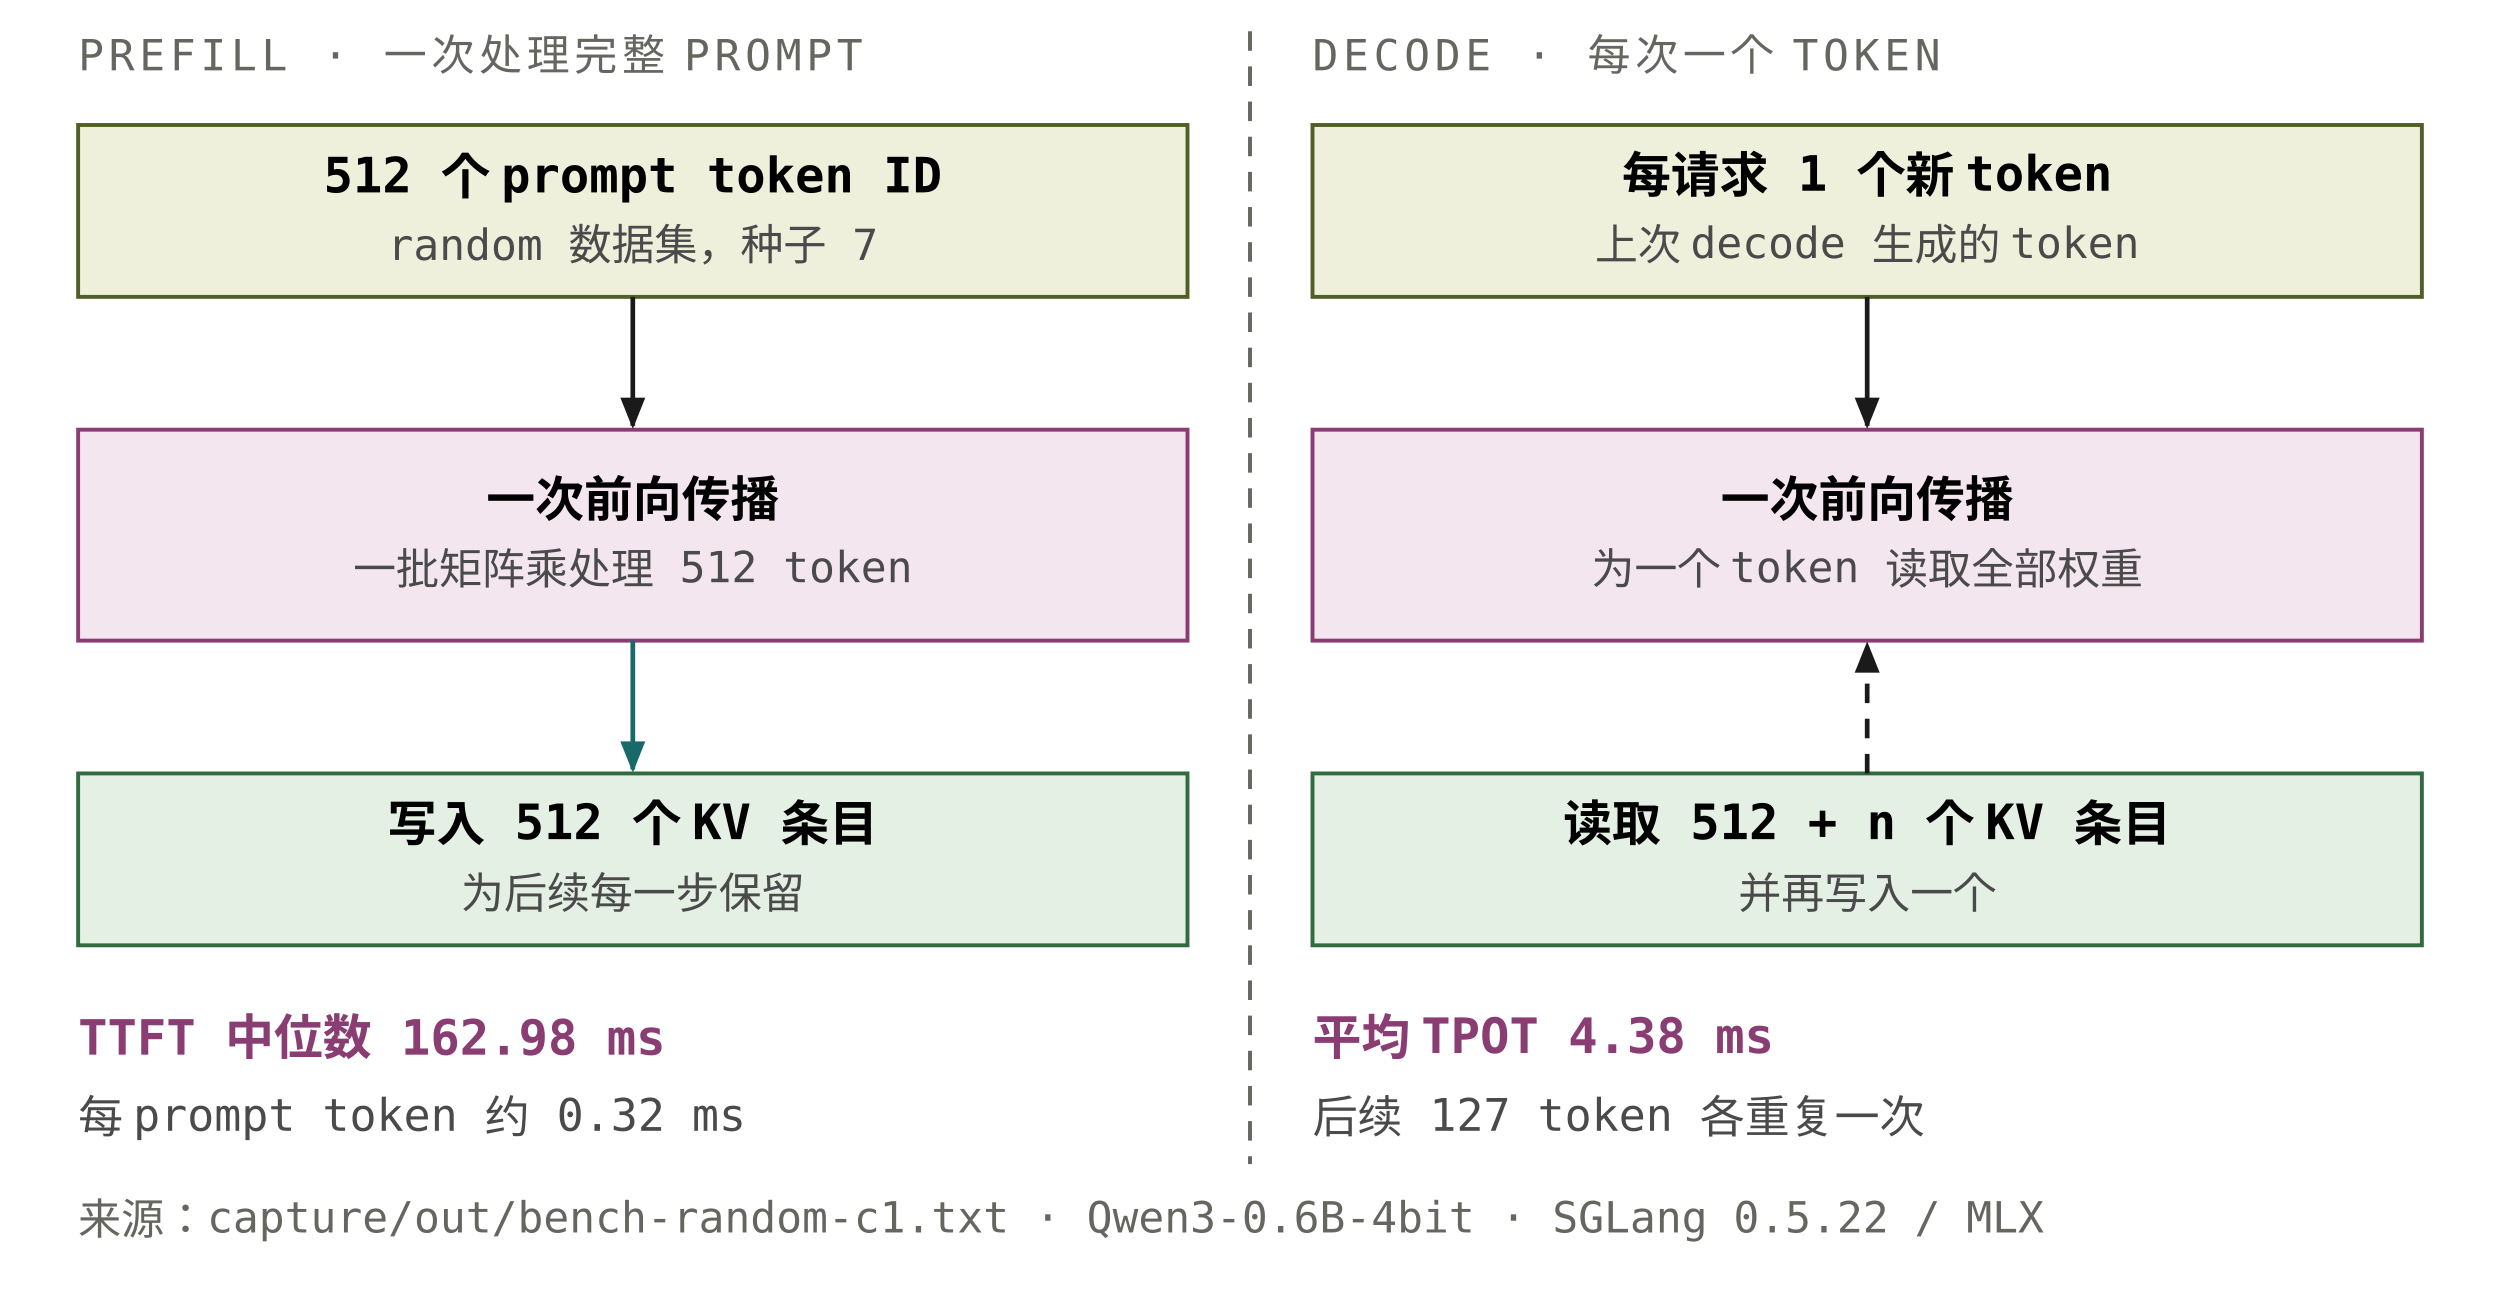
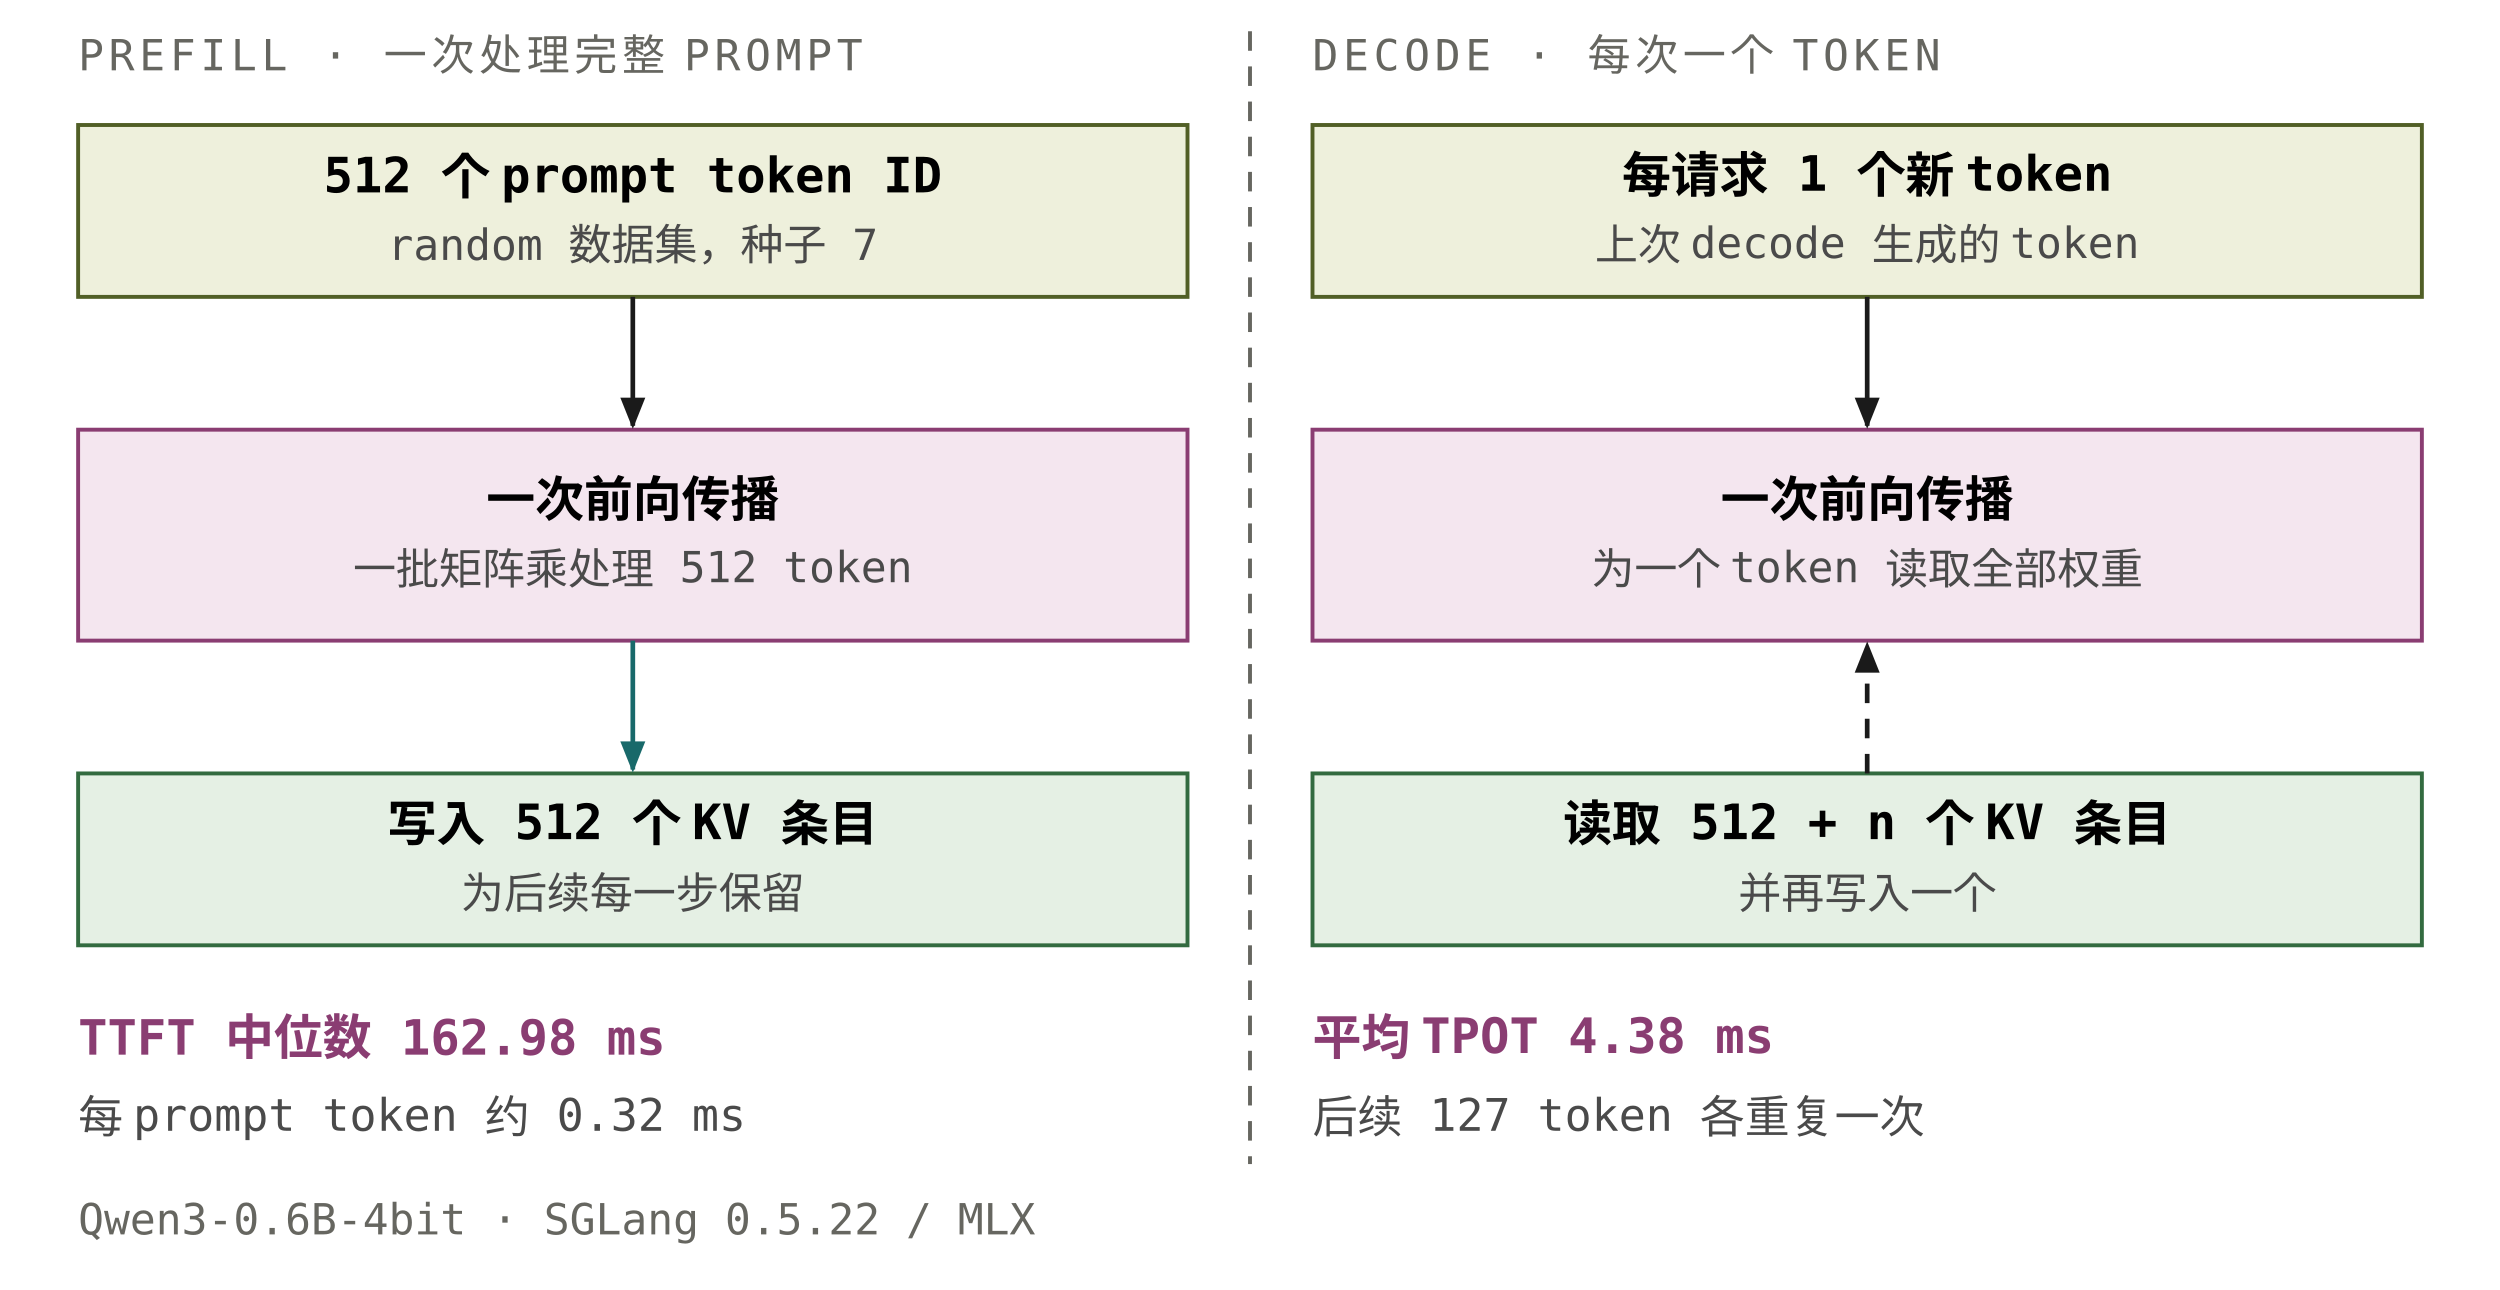
<svg xmlns="http://www.w3.org/2000/svg" viewBox="0 0 640 330" role="img" aria-labelledby="fig-1-1-title fig-1-1-desc" font-family="JetBrains Mono, ui-monospace, monospace">
  <defs>
    <marker id="fig-1-1-head-ink" viewBox="0 0 10 10" refX="9" refY="5" markerWidth="8" markerHeight="8" markerUnits="userSpaceOnUse" orient="auto-start-reverse">
      <path d="M0 1 L10 5 L0 9 z" fill="var(--m-ink, #1a1a1a)" />
    </marker>
    <marker id="fig-1-1-head-teal" viewBox="0 0 10 10" refX="9" refY="5" markerWidth="8" markerHeight="8" markerUnits="userSpaceOnUse" orient="auto-start-reverse">
      <path d="M0 1 L10 5 L0 9 z" fill="var(--m-teal-ink, #18696a)" />
    </marker>
  </defs>
  <text x="20" y="18" font-size="11" letter-spacing="1.2" fill="var(--m-ink-mute, #666660)">PREFILL · 一次处理完整 PROMPT</text>
  <text x="336" y="18" font-size="11" letter-spacing="1.2" fill="var(--m-ink-mute, #666660)">DECODE · 每次一个 TOKEN</text>
  <line x1="320" y1="8" x2="320" y2="298" stroke="var(--m-ink-mute, #666660)" stroke-width="1" stroke-dasharray="5 4" />
  <rect x="20" y="32" width="284" height="44" fill="var(--m-olive-fill, #eef0dc)" stroke="var(--m-olive-ink, #515f26)" />
  <text x="162" y="49.25" font-size="12.5" text-anchor="middle" font-weight="700">512 个 prompt token ID</text>
  <text x="162" y="66.55" font-size="11" text-anchor="middle" class="m-serif" fill="var(--m-ink-soft, #4a4a4a)">random 数据集，种子 7</text>
  <rect x="20" y="110" width="284" height="54" fill="var(--m-plum-fill, #f4e6ef)" stroke="var(--m-plum-ink, #8a3d72)" />
  <text x="162" y="132.25" font-size="12.5" text-anchor="middle" font-weight="700">一次前向传播</text>
  <text x="162" y="149.55" font-size="11" text-anchor="middle" class="m-serif" fill="var(--m-ink-soft, #4a4a4a)">一批矩阵乘处理 512 token</text>
  <rect x="20" y="198" width="284" height="44" fill="var(--m-green-fill, #e5f0e4)" stroke="var(--m-green-ink, #336b40)" />
  <text x="162" y="215.25" font-size="12.5" text-anchor="middle" font-weight="700">写入 512 个 KV 条目</text>
  <text x="162" y="232.55" font-size="11" text-anchor="middle" class="m-serif" fill="var(--m-ink-soft, #4a4a4a)">为后续每一步保留</text>
  <line x1="162" y1="76" x2="162" y2="109" stroke="var(--m-ink, #1a1a1a)" stroke-width="1.2" marker-end="url(#fig-1-1-head-ink)" />
  <line x1="162" y1="164" x2="162" y2="197" stroke="var(--m-teal-ink, #18696a)" stroke-width="1.2" marker-end="url(#fig-1-1-head-teal)" />
  <text x="20" y="270" font-size="12.5" font-weight="700" fill="var(--m-plum-ink, #8a3d72)">TTFT 中位数 162.98 ms</text>
  <text x="20" y="290" font-size="11.5" class="m-serif" fill="var(--m-ink-soft, #4a4a4a)">每 prompt token 约 0.32 ms</text>
  <rect x="336" y="32" width="284" height="44" fill="var(--m-olive-fill, #eef0dc)" stroke="var(--m-olive-ink, #515f26)" />
  <text x="478" y="49.25" font-size="12.5" text-anchor="middle" font-weight="700">每请求 1 个新 token</text>
  <text x="478" y="66.55" font-size="11" text-anchor="middle" class="m-serif" fill="var(--m-ink-soft, #4a4a4a)">上次 decode 生成的 token</text>
  <rect x="336" y="110" width="284" height="54" fill="var(--m-plum-fill, #f4e6ef)" stroke="var(--m-plum-ink, #8a3d72)" />
  <text x="478" y="132.25" font-size="12.5" text-anchor="middle" font-weight="700">一次前向传播</text>
  <text x="478" y="149.55" font-size="11" text-anchor="middle" class="m-serif" fill="var(--m-ink-soft, #4a4a4a)">为一个 token 读取全部权重</text>
  <rect x="336" y="198" width="284" height="44" fill="var(--m-green-fill, #e5f0e4)" stroke="var(--m-green-ink, #336b40)" />
  <text x="478" y="215.25" font-size="12.5" text-anchor="middle" font-weight="700">读取 512 + n 个 KV 条目</text>
  <text x="478" y="232.55" font-size="11" text-anchor="middle" class="m-serif" fill="var(--m-ink-soft, #4a4a4a)">并再写入一个</text>
  <line x1="478" y1="76" x2="478" y2="109" stroke="var(--m-ink, #1a1a1a)" stroke-width="1.2" marker-end="url(#fig-1-1-head-ink)" />
  <line x1="478" y1="198" x2="478" y2="165" stroke="var(--m-ink, #1a1a1a)" stroke-width="1.2" stroke-dasharray="5 4" marker-end="url(#fig-1-1-head-ink)" />
  <text x="336" y="270" font-size="12.5" font-weight="700" fill="var(--m-plum-ink, #8a3d72)">平均 TPOT 4.38 ms</text>
  <text x="336" y="290" font-size="11.5" class="m-serif" fill="var(--m-ink-soft, #4a4a4a)">后续 127 token 各重复一次</text>
-   <text x="20" y="316" font-size="11" class="m-serif" fill="var(--m-ink-mute, #666660)">来源：capture/out/bench-random-c1.txt · Qwen3-0.6B-4bit · SGLang 0.5.22 / MLX</text>
+   <text x="20" y="316" font-size="11" class="m-serif" fill="var(--m-ink-mute, #666660)">Qwen3-0.6B-4bit · SGLang 0.5.22 / MLX</text>
</svg>
